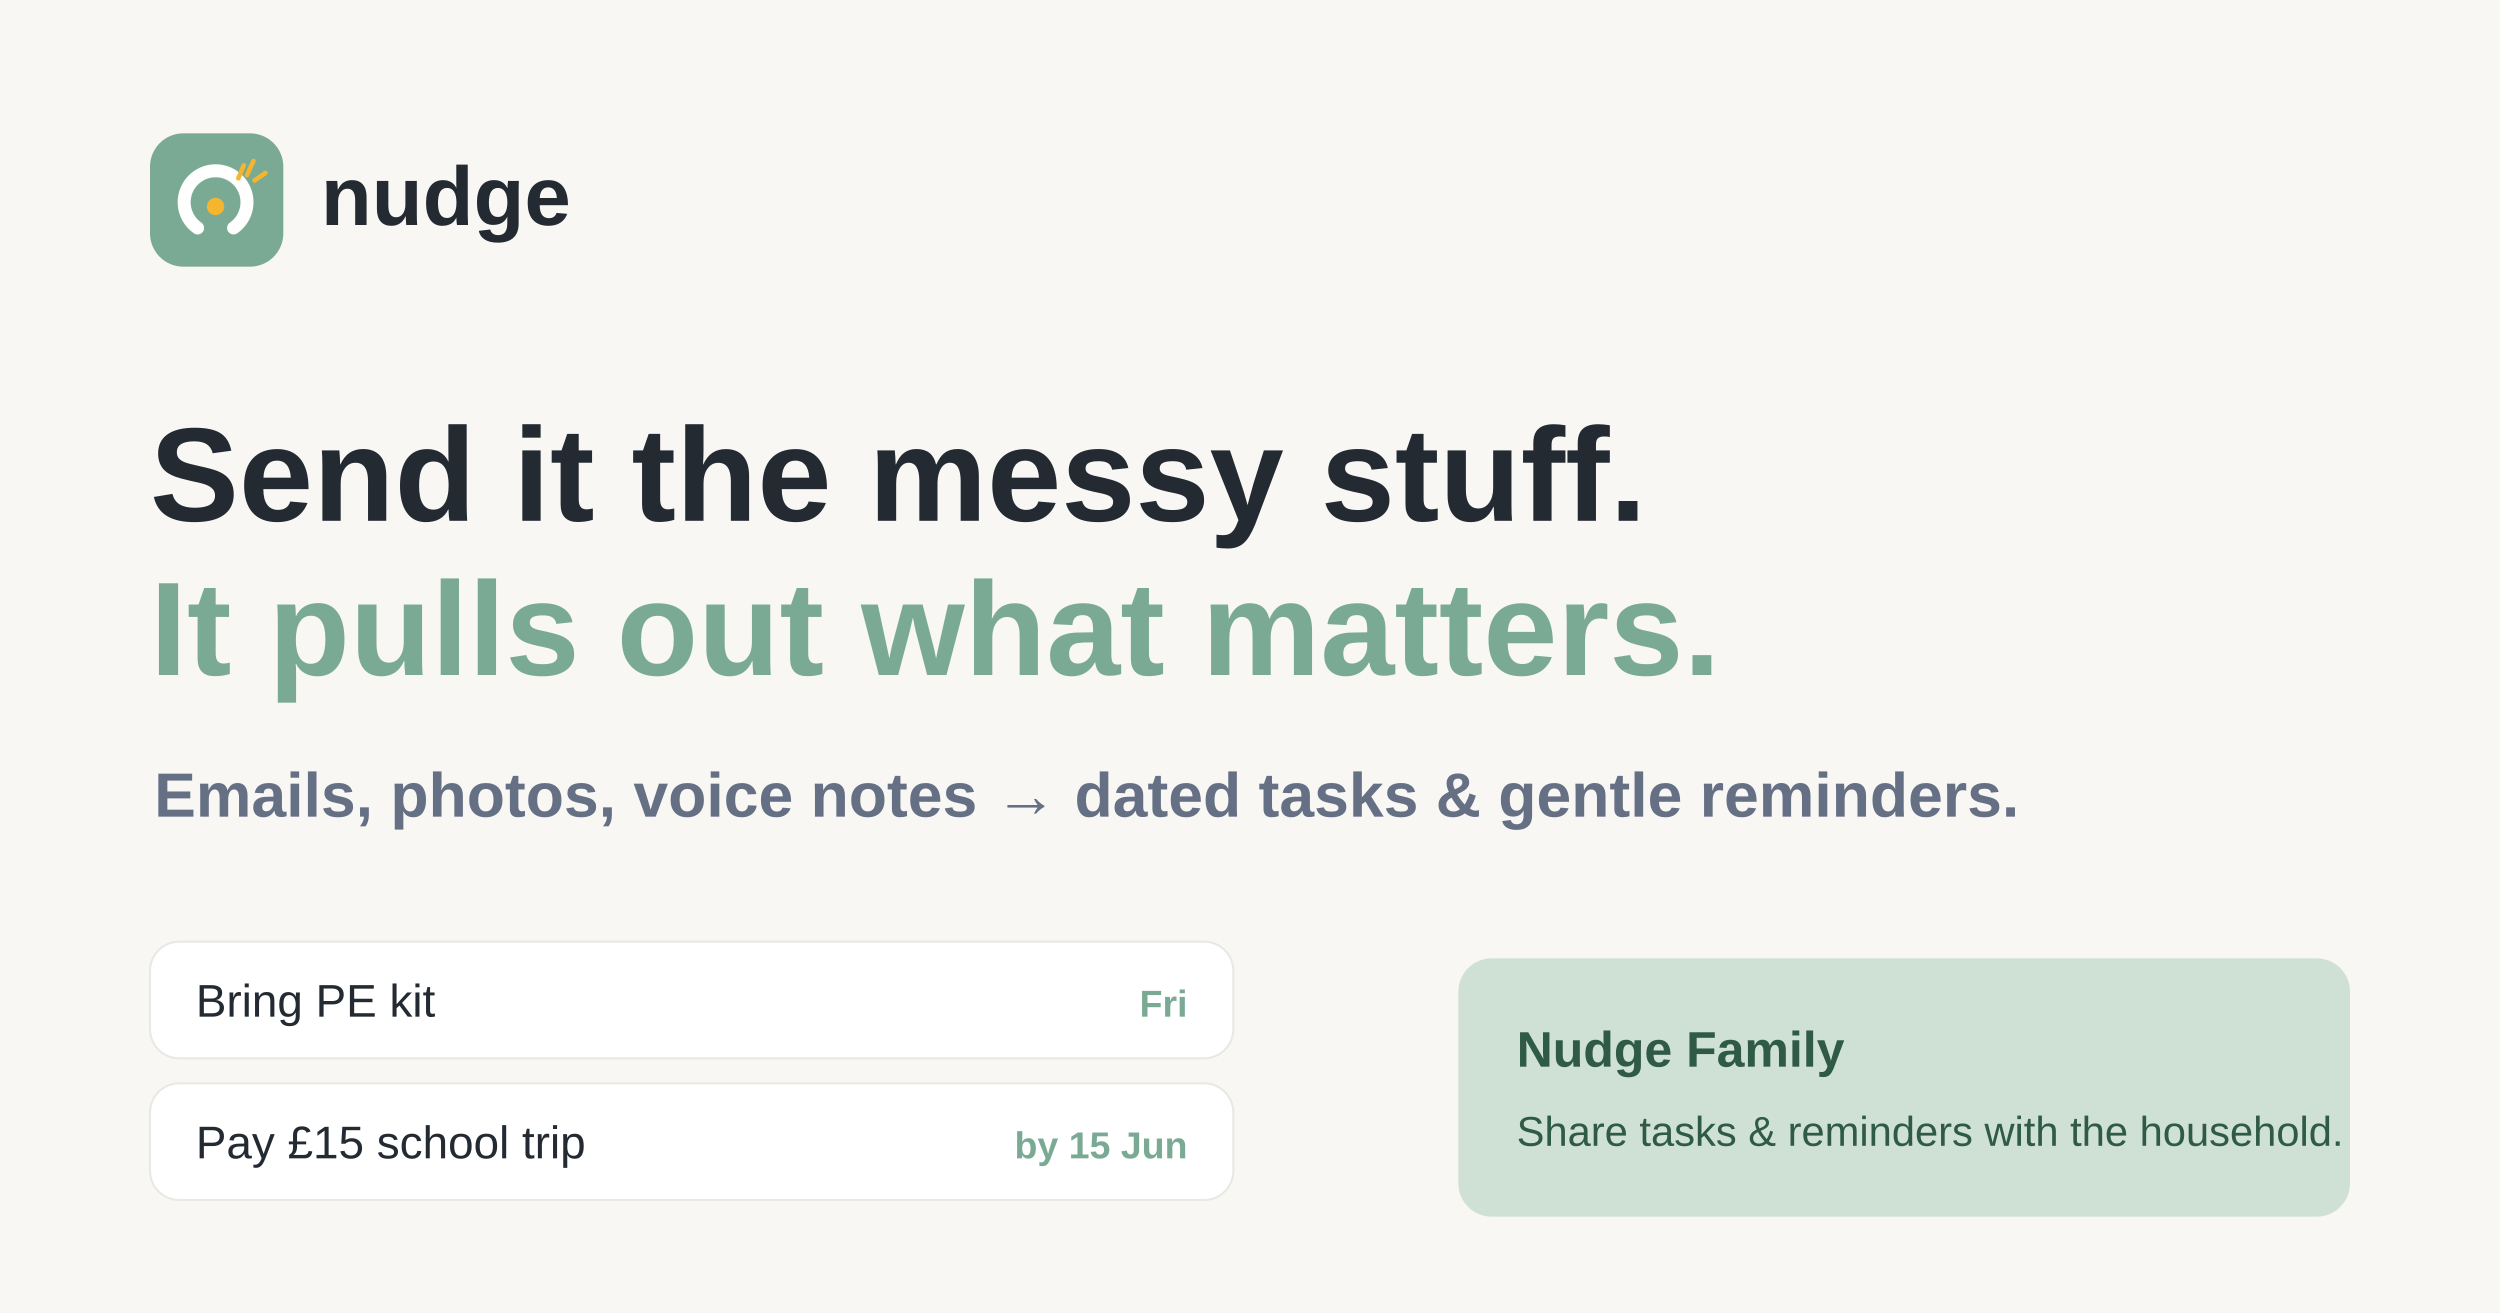
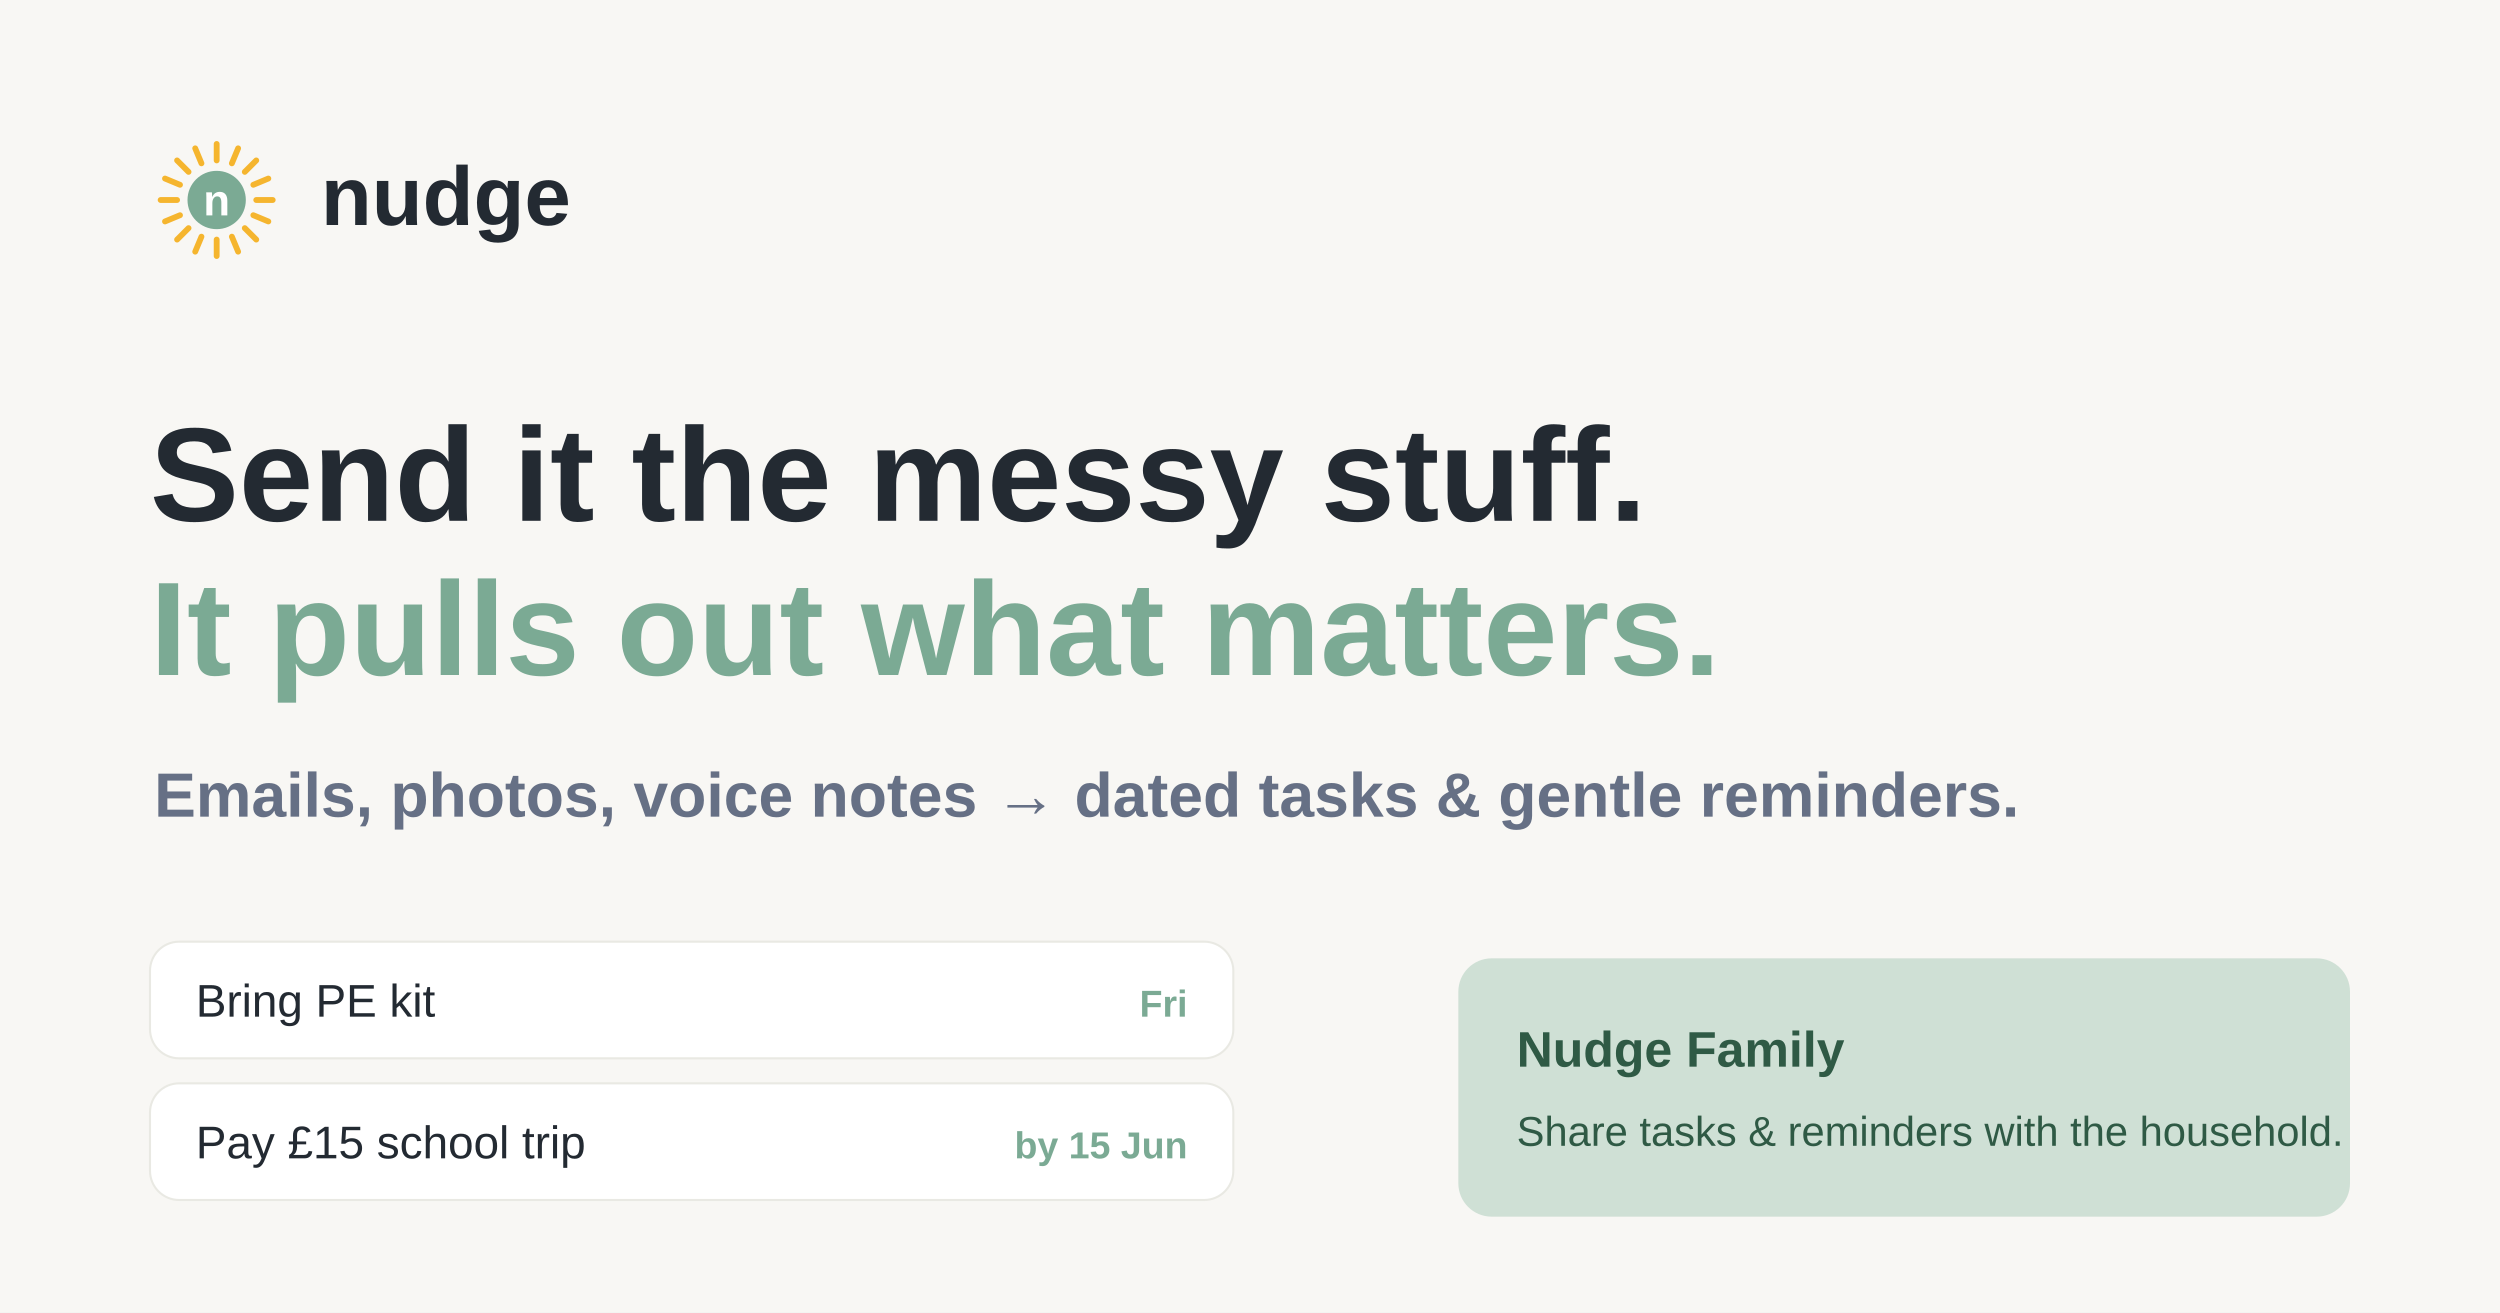
<svg xmlns="http://www.w3.org/2000/svg" width="1200" height="630" viewBox="0 0 1200 630" font-family="Manrope, Arial, sans-serif">
  <rect width="1200" height="630" fill="#F8F7F4" />
  <g transform="translate(72 64)">
-     <rect width="64" height="64" rx="16" fill="#7BAA94" />
-     <g transform="translate(6 6) scale(0.52)">
-       <path d="M32.4 75.8 A29 29 0 1 1 65.6 75.8" stroke="#FFFFFF" stroke-width="12" stroke-linecap="round" fill="none" />
-       <circle cx="49" cy="56" r="8" fill="#F5B52E" />
-       <g stroke="#F5B52E" stroke-width="4.2" stroke-linecap="round">
-         <path d="M70 30 L75 18" />
-         <path d="M78 27 L84 14" />
-         <path d="M85 32 L95 25" />
-       </g>
+     <g stroke="#F5B52E" stroke-width="2.8" stroke-linecap="round">
+       <line x1="51.0" y1="32.0" x2="58.9" y2="32.0" />
+       <line x1="49.6" y1="39.3" x2="56.8" y2="42.3" />
+       <line x1="45.5" y1="45.5" x2="51.0" y2="51.0" />
+       <line x1="39.3" y1="49.6" x2="42.3" y2="56.8" />
+       <line x1="32.0" y1="51.0" x2="32.0" y2="58.9" />
+       <line x1="24.7" y1="49.6" x2="21.7" y2="56.8" />
+       <line x1="18.5" y1="45.5" x2="13.0" y2="51.0" />
+       <line x1="14.4" y1="39.3" x2="7.2" y2="42.3" />
+       <line x1="13.0" y1="32.0" x2="5.1" y2="32.0" />
+       <line x1="14.4" y1="24.7" x2="7.2" y2="21.7" />
+       <line x1="18.5" y1="18.5" x2="13.0" y2="13.0" />
+       <line x1="24.7" y1="14.4" x2="21.7" y2="7.2" />
+       <line x1="32.0" y1="13.0" x2="32.0" y2="5.1" />
+       <line x1="39.3" y1="14.4" x2="42.3" y2="7.2" />
+       <line x1="45.5" y1="18.5" x2="51.0" y2="13.0" />
+       <line x1="49.6" y1="24.7" x2="56.8" y2="21.7" />
    </g>
+     <circle cx="32" cy="32" r="14" fill="#7BAA94" />
+     <text x="32" y="39.4" font-family="Manrope, Arial, sans-serif" font-size="21" font-weight="800" fill="#FFFFFF" text-anchor="middle">n</text>
    <text x="82" y="44" font-size="40" font-weight="800" fill="#232A32">nudge</text>
  </g>
  <text x="72" y="250" font-size="64" font-weight="800" fill="#232A32">Send it the messy stuff.</text>
  <text x="72" y="324" font-size="64" font-weight="800" fill="#7BAA94">It pulls out what matters.</text>
  <text x="74" y="392" font-size="30" font-weight="600" fill="#667085">Emails, photos, voice notes → dated tasks &amp; gentle reminders.</text>
  <g transform="translate(72 452)">
    <rect x="0" y="0" width="520" height="56" rx="14" fill="#FFFFFF" stroke="#E9E9E3" />
    <text x="22" y="36" font-size="22" fill="#232A32">Bring PE kit</text>
    <text x="498" y="36" font-size="18" font-weight="700" fill="#7BAA94" text-anchor="end">Fri</text>
    <rect x="0" y="68" width="520" height="56" rx="14" fill="#FFFFFF" stroke="#E9E9E3" />
    <text x="22" y="104" font-size="22" fill="#232A32">Pay £15 school trip</text>
    <text x="498" y="104" font-size="18" font-weight="700" fill="#7BAA94" text-anchor="end">by 15 Jun</text>
  </g>
  <g transform="translate(700 460)">
    <rect width="428" height="124" rx="16" fill="#cfe0d5" />
    <text x="28" y="52" font-size="24" font-weight="800" fill="#2f5a45">Nudge Family</text>
    <text x="28" y="90" font-size="20" fill="#2f5a45">Share tasks &amp; reminders with the household.</text>
  </g>
</svg>
